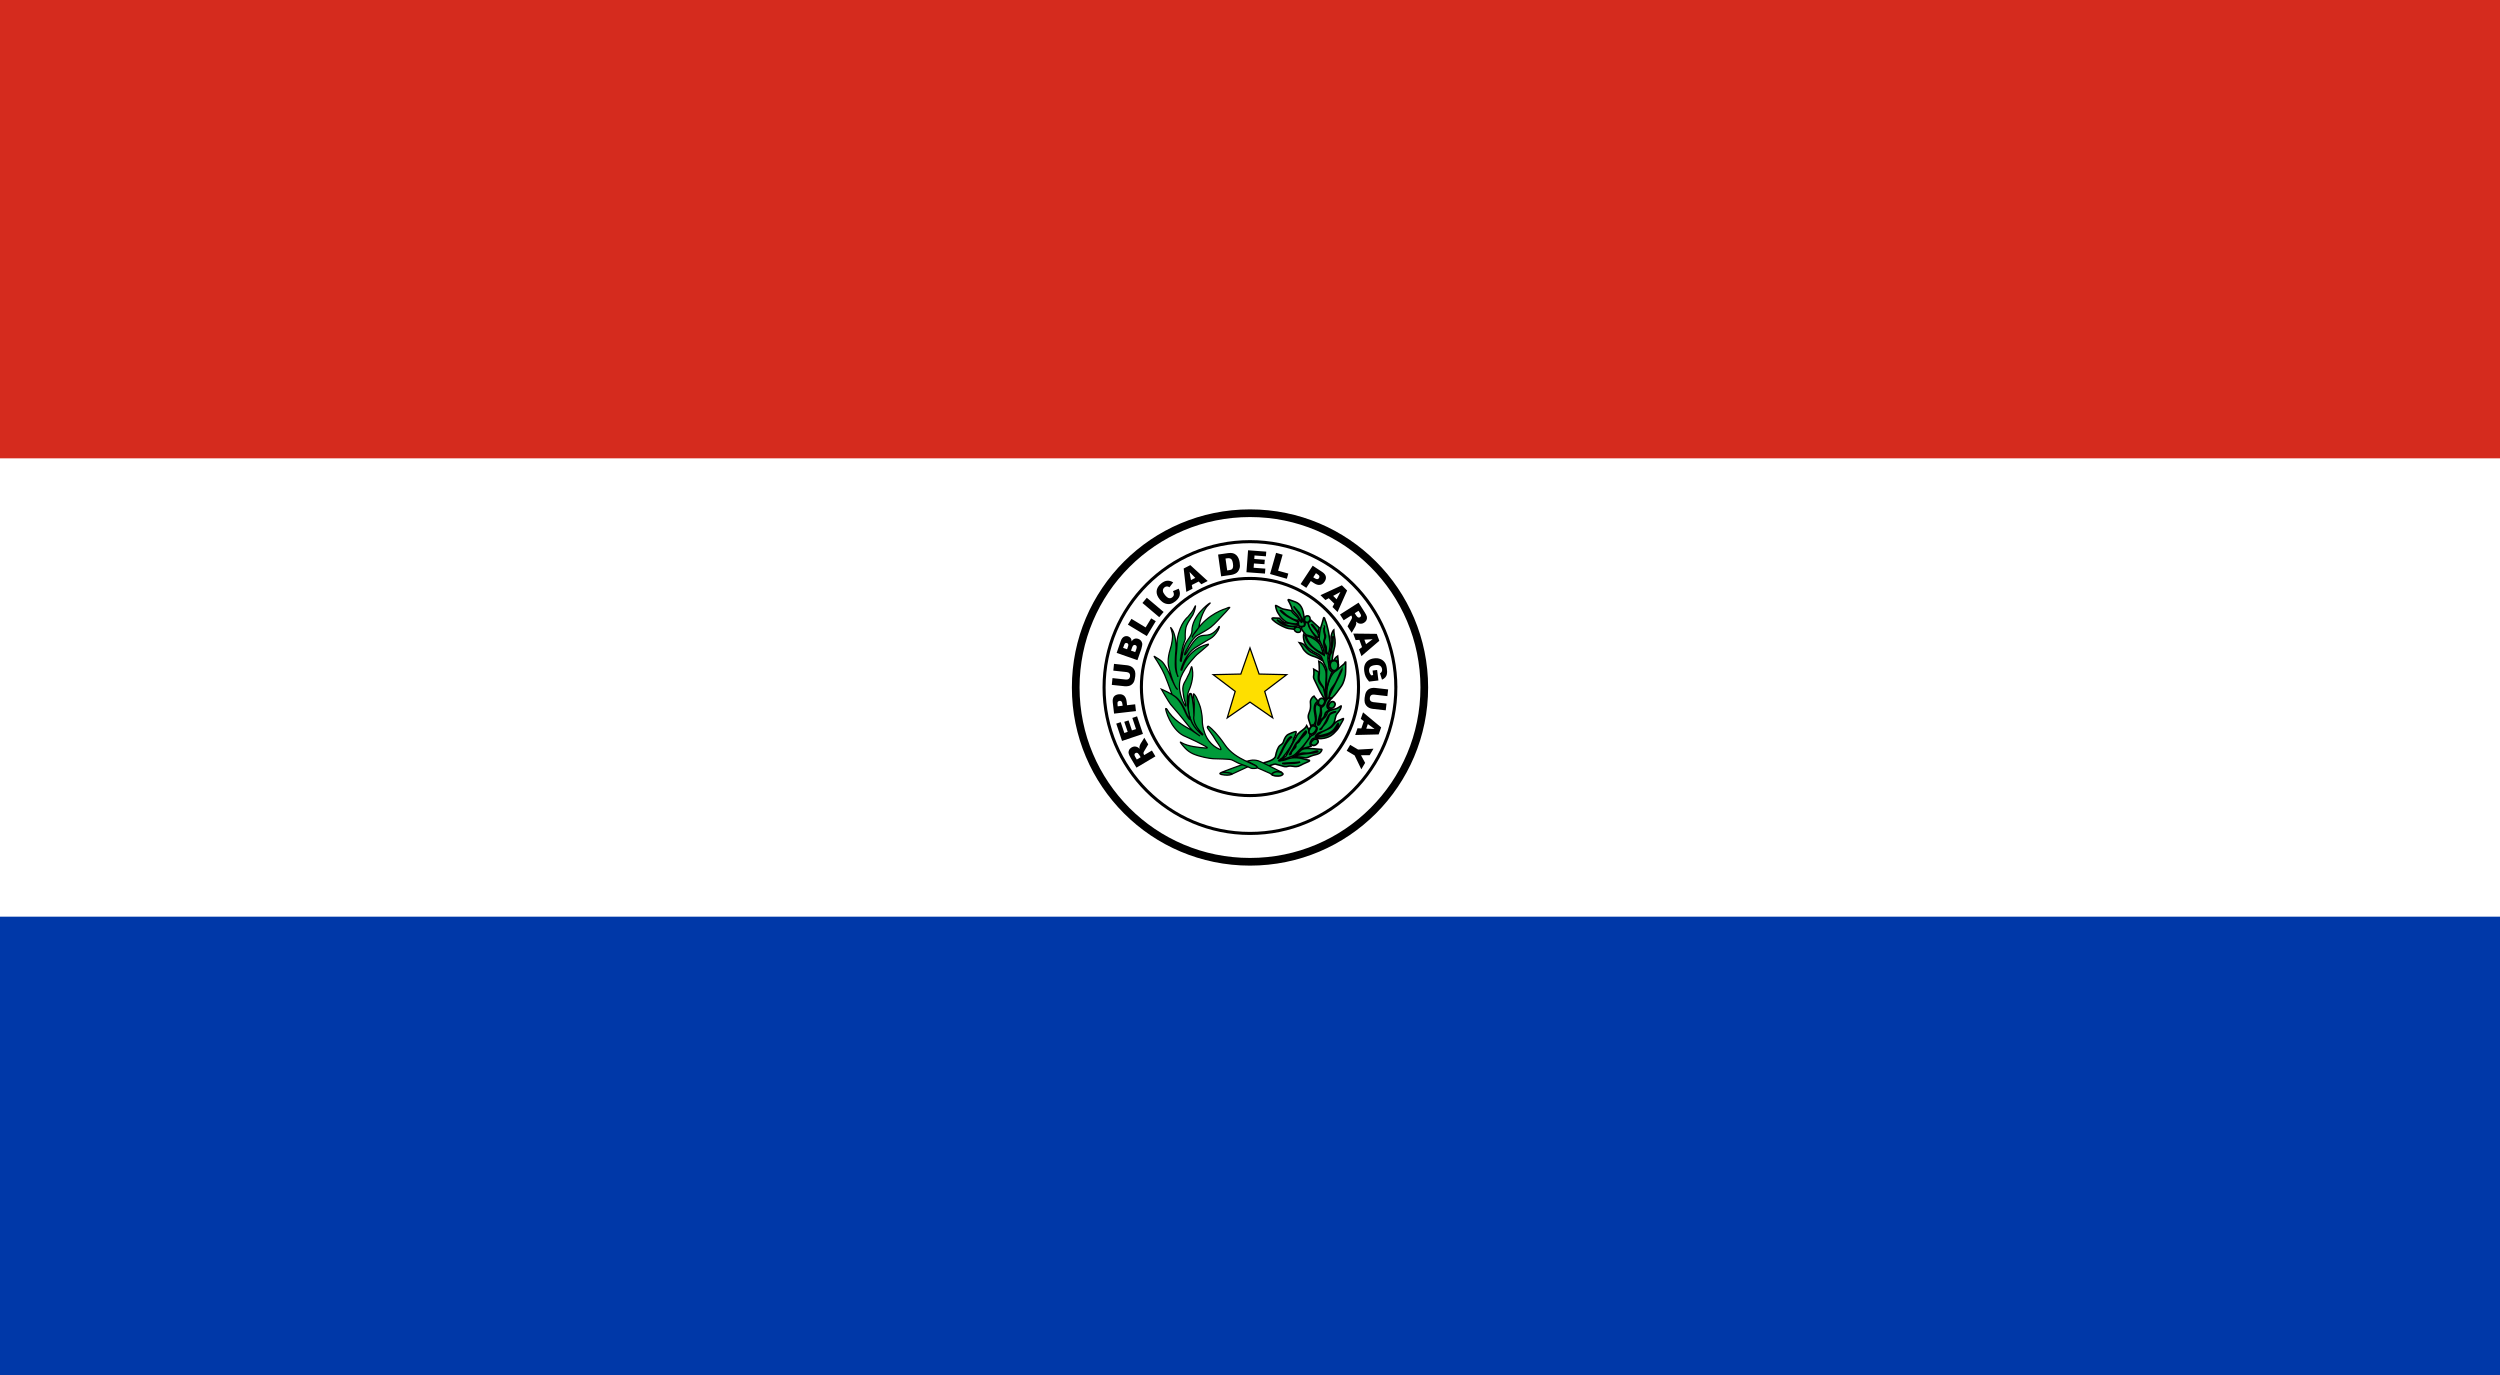
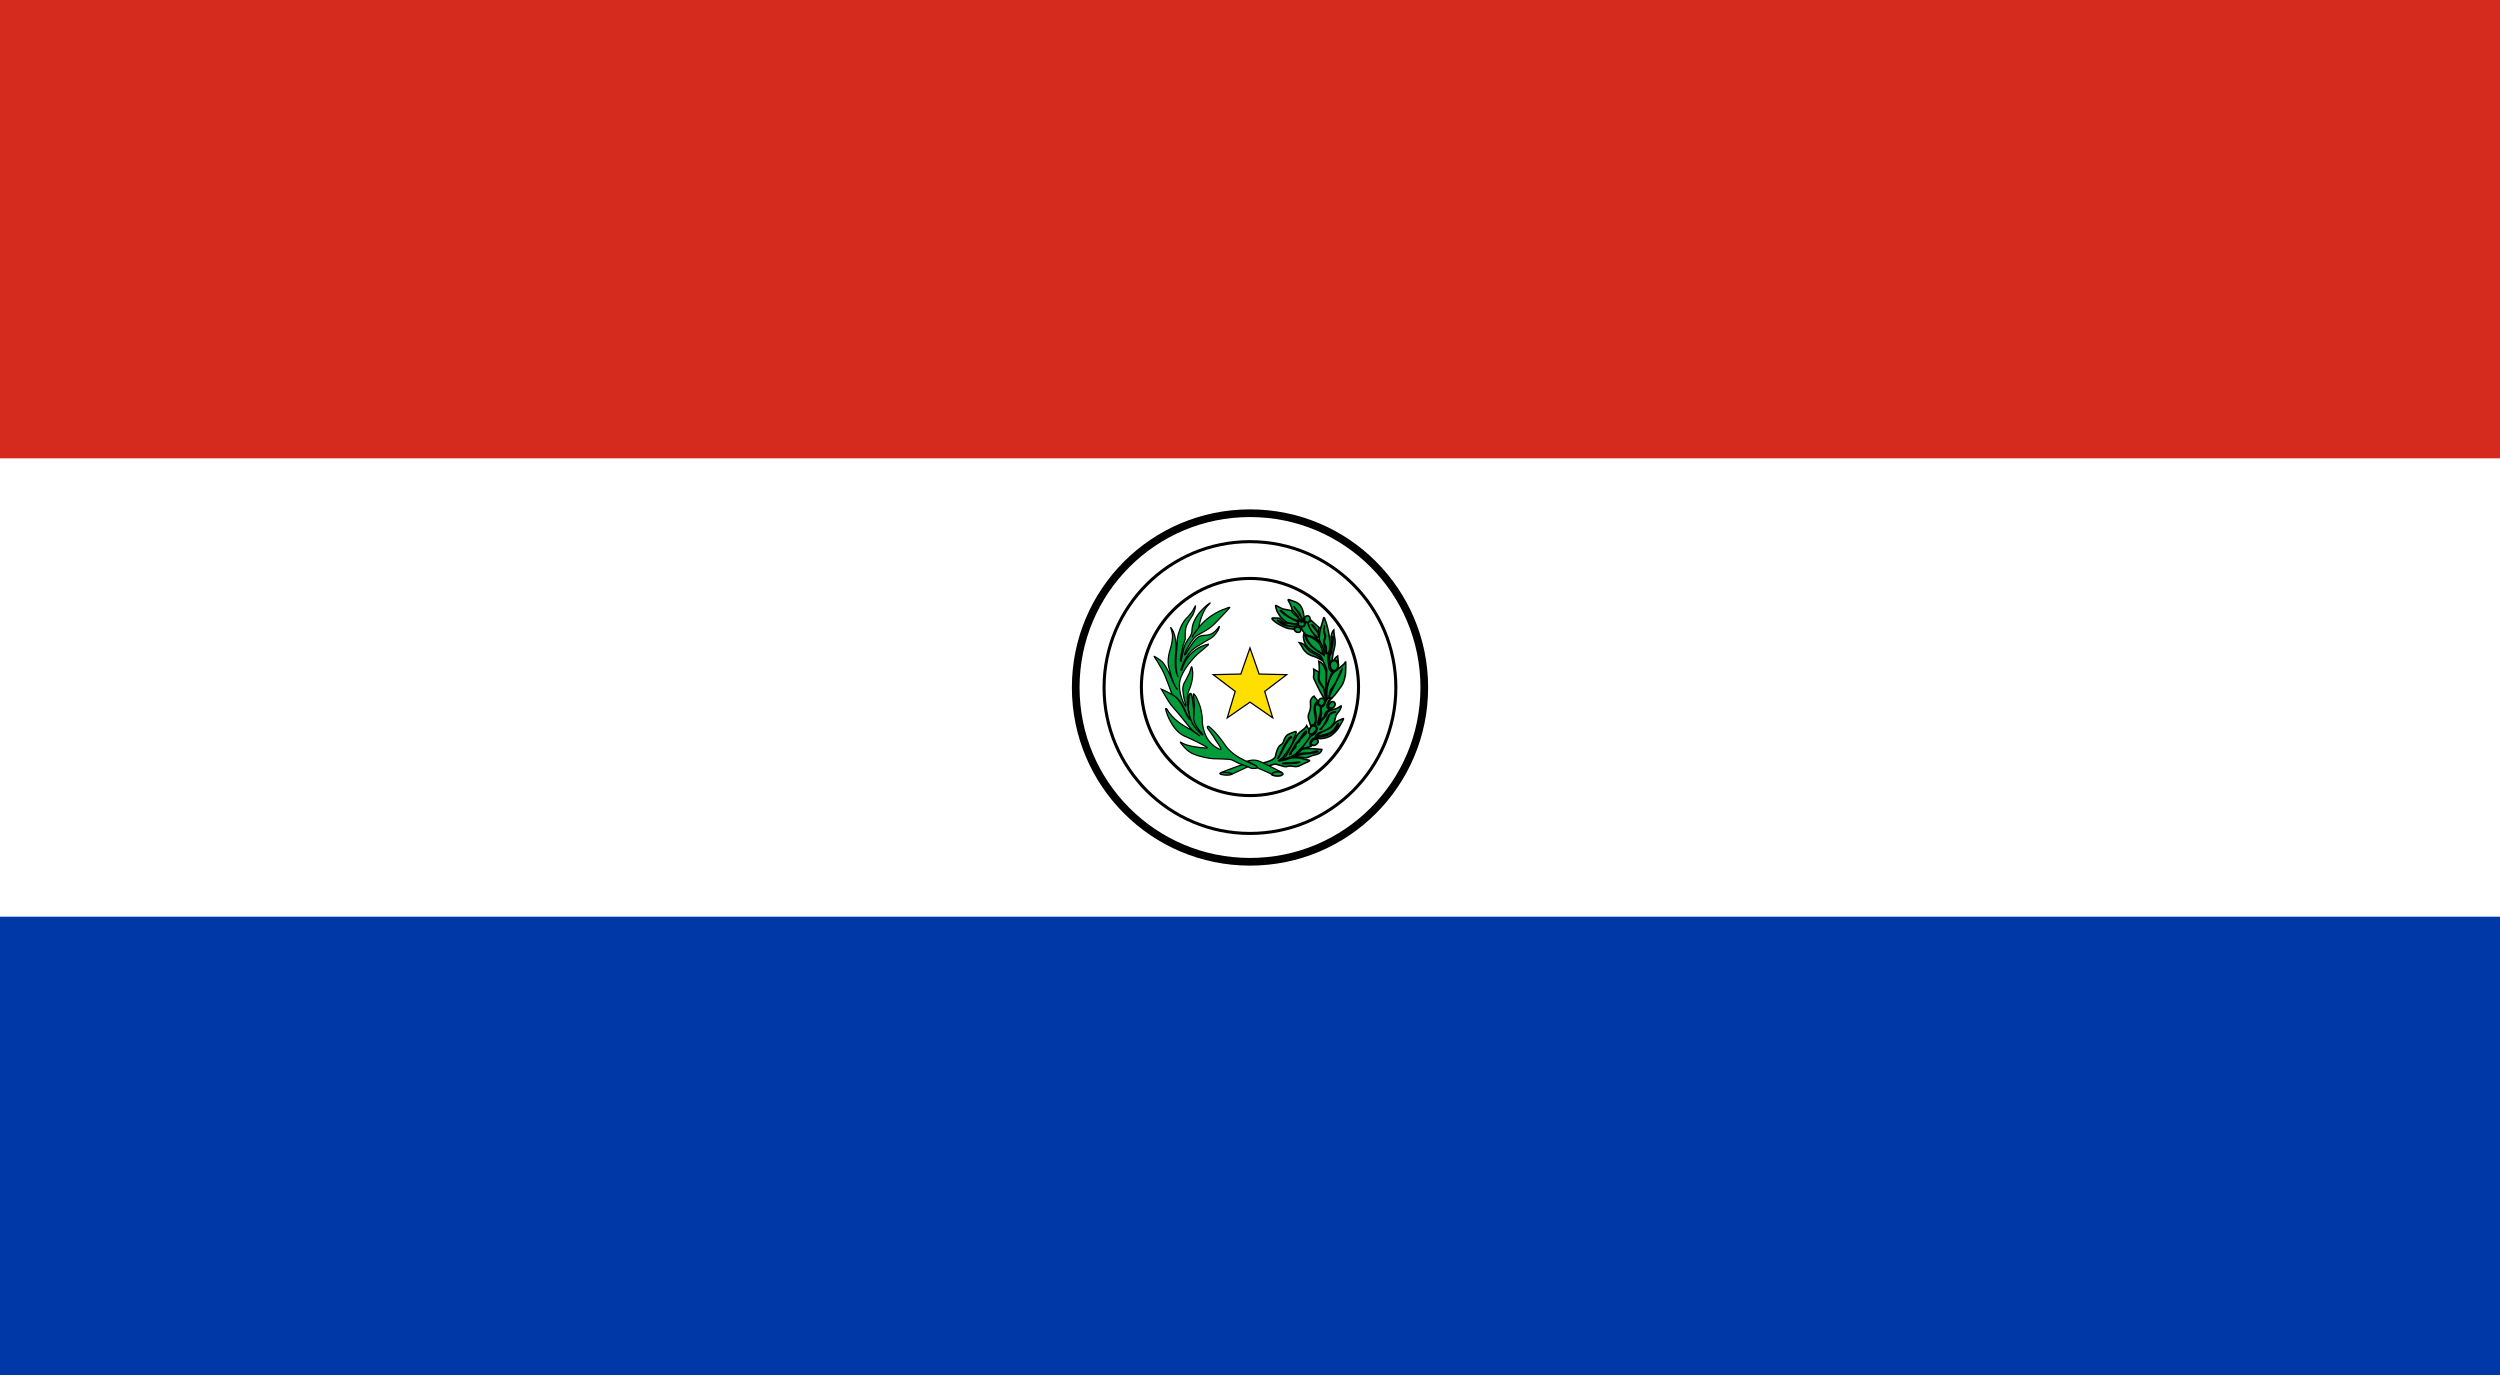
<svg xmlns="http://www.w3.org/2000/svg" width="1200" height="660" viewBox="0 0 1200 660">
  <path fill="#0038a8" d="M0 0h1200v660H0z" />
  <path fill="#fff" d="M0 0h1200v440H0z" />
  <path fill="#d52b1e" d="M0 0h1200v220H0z" />
  <path fill="#fff" stroke="#000" stroke-miterlimit="10" stroke-width="3.687" d="M683.656 329.978c0 46.218-37.442 83.678-83.658 83.678-46.193 0-83.654-37.46-83.654-83.678 0-46.198 37.462-83.634 83.654-83.634 46.216 0 83.658 37.436 83.658 83.634z" />
  <path fill="#009b3a" stroke="#000" stroke-width=".985" d="M640.448 317.02c-2.031-.08-2.043 2.158-2.043 2.158s.07-.662.012.09c-.039.743.333 2.555 1.833 2.703 1.583.139 2.109-1.711 2.122-2.609 0-.356-.116-2.296-1.924-2.34" />
-   <path d="m547.516 363.468-.717-1.187c-.072-.132-.259-.35-.558-.675a.82.82 0 0 0-.554-.273 1 1 0 0 0-.652.132c-.278.17-.46.397-.49.675-.053.283.079.672.393 1.197l.725 1.235zm7.08-.408-9.1 5.412-2.778-4.668c-.515-.876-.828-1.572-.95-2.122-.143-.559-.075-1.083.156-1.604.23-.526.648-.964 1.23-1.313a3.16 3.16 0 0 1 1.48-.457c.51 0 .975.126 1.426.365.278.16.602.408.955.768-.084-.389-.132-.696-.113-.934a6 6 0 0 1 .221-.73c.123-.34.24-.578.313-.729l1.839-2.928 1.875 3.18-1.875 3.157c-.235.399-.378.706-.397.92-.011.296.054.554.195.807l.156.258 3.687-2.194zm-16.02-7.41-2.778-8.302 2.142-.72 1.74 5.204 1.606-.54-1.636-4.83 2.058-.671 1.616 4.806 1.97-.637-1.778-5.355 2.273-.774 2.822 8.458zm.296-16.9-.112-.777c-.073-.648-.23-1.066-.47-1.284a1.13 1.13 0 0 0-.896-.282 1.3 1.3 0 0 0-.79.417c-.21.254-.28.672-.192 1.28l.089.934zm-4.116 3.79-.631-5.394c-.127-1.158.04-2.082.524-2.734.5-.646 1.265-1.035 2.293-1.152 1.059-.132 1.936.096 2.602.657.658.569 1.079 1.517 1.236 2.82l.2 1.776 3.896-.453.382 3.264zm-.367-20.64.338-3.25 6.282.676a5.5 5.5 0 0 1 1.71.482 3.54 3.54 0 0 1 1.362 1.074c.363.468.618.915.736 1.397.16.636.205 1.415.102 2.31a12 12 0 0 1-.294 1.654c-.132.597-.337 1.09-.593 1.469a3.9 3.9 0 0 1-1.019 1.03 3.3 3.3 0 0 1-1.289.55c-.696.142-1.293.17-1.812.112l-6.253-.66.337-3.255 6.416.696c.578.058 1.038-.049 1.395-.342.359-.287.56-.704.628-1.254.06-.58-.059-1.026-.339-1.371-.278-.356-.71-.555-1.293-.623zm10.523-8.892.564-1.566c.171-.53.22-.94.103-1.236a.98.98 0 0 0-.642-.578c-.315-.108-.574-.088-.828.068-.264.16-.491.5-.672 1.03l-.558 1.576zm-3.924-1.376.475-1.329c.16-.486.205-.855.087-1.104-.087-.239-.294-.428-.612-.52a.91.91 0 0 0-.774.034c-.23.136-.422.427-.578.895l-.496 1.366zm-4.995 1.755 2.01-5.792c.348-.964.843-1.606 1.509-1.97a2.52 2.52 0 0 1 2.04-.152c.577.228 1.017.58 1.322 1.095.18.34.294.788.294 1.308.416-.66.896-1.08 1.43-1.26.544-.194 1.137-.184 1.779.04.504.174.926.461 1.26.84.318.4.528.838.632 1.334.048.32.024.748-.089 1.279-.166.744-.264 1.215-.348 1.435l-1.862 5.33zm5.392-13.555 1.71-2.791 6.811 4.128 2.652-4.356 2.22 1.356-4.322 7.145zm6.986-10.406 2.103-2.505 8.07 6.823-2.106 2.505zm14.657-5.686 2.75-1.176c.353.74.554 1.444.582 2.135a4.1 4.1 0 0 1-.39 1.92c-.315.608-.829 1.197-1.534 1.815-.898.73-1.721 1.206-2.5 1.415q-1.153.301-2.592-.151c-.926-.306-1.808-.972-2.66-1.97-1.108-1.355-1.618-2.684-1.505-3.988.108-1.327.823-2.519 2.126-3.618 1.035-.856 1.995-1.303 2.94-1.376.922-.088 1.902.19 2.886.807l-1.807 2.344c-.275-.18-.504-.3-.7-.34a1.6 1.6 0 0 0-.878-.01 1.86 1.86 0 0 0-.804.399q-.863.72-.74 1.784c.049.53.387 1.149.975 1.883.76.9 1.416 1.404 1.956 1.507.568.117 1.092-.043 1.582-.452.476-.408.735-.836.745-1.303.014-.497-.118-1.036-.432-1.625m10.7-6.355-2.763-2.86.696 3.924zm1.647 1.736-3.312 1.684.338 1.794-2.975 1.512-1.26-11.23 3.18-1.625 8.346 7.623-3.043 1.556zm12.863-11.025.813 5.71.795-.117c.68-.084 1.156-.234 1.425-.424.26-.209.437-.476.544-.895.117-.389.117-.996-.004-1.843-.156-1.104-.451-1.843-.863-2.194-.42-.35-1.054-.476-1.896-.35zm-3.557-1.912 4.802-.691c.946-.126 1.715-.117 2.332.059a3.84 3.84 0 0 1 1.622.9 4.6 4.6 0 0 1 1.059 1.556 7.4 7.4 0 0 1 .548 1.998c.172 1.109.172 2.004-.01 2.641a4.5 4.5 0 0 1-.833 1.716c-.402.473-.848.828-1.343 1.027a7.3 7.3 0 0 1-1.896.579l-4.812.677zm14.391-2.05 8.727.647-.162 2.251-5.464-.408-.127 1.678 5.068.374-.183 2.145-5.041-.36-.148 2.063 5.621.417-.176 2.383-8.895-.656zm13.446 1.234 3.142.876-2.172 7.685 4.906 1.386-.716 2.49-8.052-2.28zm17.84 11.732.676.438c.52.345.96.491 1.28.456a.98.98 0 0 0 .78-.486 1.3 1.3 0 0 0 .2-.895c-.064-.31-.353-.626-.863-.962l-.78-.526zm-.26-5.569 4.544 2.997c.984.646 1.562 1.376 1.74 2.163.19.798 0 1.635-.585 2.501-.567.88-1.303 1.396-2.175 1.546-.882.141-1.848-.131-2.95-.856l-1.494-.992-2.147 3.273-2.74-1.814zm11.472 16.122 1.842-3.525-3.498 1.892zm-1.117 2.101-2.652-2.606-1.596.876-2.376-2.335 4.884-2.256 5.381-2.487 2.528 2.501-4.596 10.335-2.43-2.412zm9.821 4.587.745 1.177c.089.118.25.346.583.656a.87.87 0 0 0 .57.249.9.9 0 0 0 .626-.156c.28-.18.436-.403.486-.69.038-.273-.108-.682-.437-1.177l-.755-1.206zm-7.07.627 8.913-5.69 2.926 4.586c.543.846.887 1.542 1.053 2.082a2.58 2.58 0 0 1-.138 1.605c-.216.535-.612.978-1.17 1.344-.505.32-.99.5-1.49.5-.475.029-.96-.092-1.436-.293a5.5 5.5 0 0 1-.965-.753c.093.389.152.705.141.924a6 6 0 0 1-.186.73 4 4 0 0 1-.318.748l-1.725 2.987-2-3.118 1.795-3.2c.24-.428.357-.734.357-.948.01-.288-.035-.56-.225-.804l-.142-.242-3.626 2.31zm12.496 14.24 3.17-2.393-3.963.22zm-1.924 1.416-1.27-3.497-1.804.126-1.152-3.137 11.3.132 1.221 3.336-8.58 7.354-1.176-3.23zm5.06 11.246 2.176-.287.63 5.04-4.473.54c-.755-.876-1.332-1.66-1.641-2.375-.344-.709-.564-1.57-.69-2.577-.162-1.245-.08-2.286.268-3.123.314-.836.873-1.532 1.656-2.082.79-.52 1.721-.865 2.804-.996 1.142-.15 2.175-.034 3.076.34.903.36 1.628.968 2.192 1.824.435.677.724 1.606.861 2.812.162 1.152.162 2.032.01 2.631a3.16 3.16 0 0 1-.798 1.56 4.1 4.1 0 0 1-1.554 1.061l-.95-3.05c.378-.189.656-.431.823-.778.172-.33.216-.749.172-1.206-.118-.72-.412-1.254-.95-1.614-.554-.36-1.369-.473-2.437-.34-1.136.14-1.905.466-2.352.938-.42.496-.577 1.132-.499 1.892.04.36.146.696.284 1.007.152.33.372.666.676 1.085l.996-.137zm6.694 15.856-.372 3.238-6.252-.705a5.3 5.3 0 0 1-1.726-.492 3.8 3.8 0 0 1-1.352-1.074c-.358-.456-.603-.92-.72-1.386-.153-.676-.192-1.435-.09-2.325.07-.506.169-1.065.29-1.663.143-.599.353-1.085.618-1.464a4.1 4.1 0 0 1 1.01-1.017c.46-.287.881-.467 1.302-.54.687-.131 1.299-.174 1.814-.096l6.262.714-.372 3.23-6.405-.736c-.583-.062-1.044.04-1.407.327-.352.291-.564.7-.621 1.26-.064.573.044 1.026.327 1.371.276.35.706.56 1.28.647zm-9.732 12.034 3.984.142-3.216-2.345zm-2.363-.12 1.206-3.507-1.476-1.056 1.098-3.156 8.693 7.223-1.196 3.379-11.265.277 1.107-3.239zm5.837 9.734-1.839 3.127-4.164.014 1.993 3.658-1.827 3.089-3.214-6.66-3.812-2.246 1.675-2.826 3.808 2.262z" />
  <path fill="none" stroke="#000" stroke-miterlimit="10" stroke-width="1.475" d="M670.01 330.004c0 38.69-31.352 70.045-70.023 70.045-38.682 0-70.033-31.356-70.033-70.044 0-38.662 31.35-70.012 70.032-70.012 38.672 0 70.023 31.35 70.023 70.01z" />
  <path fill="none" stroke="#000" stroke-miterlimit="10" stroke-width="1.475" d="M652.093 329.754c0 28.799-23.323 52.124-52.107 52.124-28.785 0-52.118-23.325-52.118-52.124 0-28.77 23.333-52.102 52.116-52.102 28.786 0 52.11 23.332 52.11 52.102z" />
  <path fill="#fedf00" stroke="#000" stroke-width=".602" d="m599.99 311.012 4.377 12.53 13.244.296-10.554 8.026 3.837 12.698-10.904-7.548-10.908 7.548 3.818-12.698-10.57-8.026 13.27-.296z" />
  <path fill="#009b3a" stroke="#000" stroke-width=".754" d="M624.052 365.729c-.442.37-2.22.569-2.69.648-.476.062-2.343.081-3.133.11-.435.03-1.273.151-1.709.151-3.828-.436 6.219-.375 7.532-.91m-10.031-2.96c.25-.448 1.505-3.24 1.956-4.033.46-.779 1.499-2.856 2.12-3.72.32-.468 1.569-1.824 1.867-1.217-2.175 1.88-3.89 5.163-4.804 7.37-.118.238-.833 1.467-1.097 1.789-.256.315-.151.912-.552.96-.423.053-.127.13-.127.13s.362-.808.637-1.28zm14.431 2.135s-1.73-.259-2.803-.638c-1.068-.36-2.862-.636-4.391-.598-1.514.02-2.9.477-4.135.948-1.23.457-2.823.496-2.823.496s-.902.141-.48-.067c.401-.2 1.798-1.29 1.798-1.29l.902-1.235c.26-.072 4.836-6.077 4.338-7.689.701-1.186 1.522-3.303 1.214-3.672-.147-.15-3.563 1.084-4.312 1.764-.868.75-1.48 2.312-1.74 3.212-.254.894-1.568 1.633-1.568 1.633-1.068.768-1.842 3.2-2.205 5.19-.367 1.964-5.208 3.053-5.208 3.053s-1.343.501-.151.88c.205.058.737.957 1.164.971.592.069 3.598-1.218 4.063-1.116a36 36 0 0 1 3.028.828c1.147.389 2.093.588 2.895.292.814-.293 1.976-.18 2.848-.01.858.185 1.818.107 2.371-.064.593-.18 2.152-1.046 2.152-1.046s1.686-.73 2.66-1.187c.976-.456.383-.656.383-.656" />
  <path fill="#009b3a" stroke="#000" stroke-width=".602" d="M615.299 370.745s-6.665-3.487-7.023-3.57c-.21-.029-3.024-1.58-4.311-1.98-.931-.301-2.215-.38-2.676-.35-1.097.077-2.889.561-2.889.561l1.656.677s1.554.763 2.314 1.172c1.087.574 1.136 1.273 1.136 1.273l6.035 2.655 1.224.88s1.114-1.537 4.534-1.318" />
  <path fill="#009b3a" stroke="#000" stroke-width=".794" d="M622.002 356.903c2.096-1.87 3.121-4.528 4.846-6 .28.2.28.534-.062 1.123-.326.58-.76.78-.95 1.082-.352.472-1.402 1.344-1.686 1.868-.252.496-.578 1.19-1.493 1.718-.91.544-.624 1.409-.7 1.772-.073.4-1.475 1.404-2.152 2.645-.129 1.294-.187.751-.972 1.211 1.428-2.153 2.179-3.54 3.169-5.42m-4.711 5.917c-.135.283-4.269 2.63-2.976 2.282 1.285-.338 5.105-1.717 6.19-2.2 1.327-.579 2.123-1.795 3.12-2.783 1.017-1.01 4.163-4.017 4.707-5.176.532-1.194 1.016-2.854-1.117-6.582 0 0-.331.713-1.126 1.41-.786.713-1.958 1.502-1.958 1.502l-1.368 1.293s-4.831 8.875-5.472 10.255" />
  <path fill="#009b3a" stroke="#000" stroke-width=".754" d="M634.086 359.696s-2.646-.237-2.876-.237c-.25 0-1.7-.2-3.808-.2-2.088 0-2.872.724-3.42 1.307-.593.653-2.24 2.16-2.24 2.16l.888-.078c2.116-1.648 3.763-1.044 4.42-1.092.686-.024 1.511.044 3.63-.706 2.15-.754 2.024-.048 1.788.024a11.2 11.2 0 0 1-3.192.644c-1.596.088-2.997.397-3.624.397-.632 0-5.29 1.275-5.29 1.275s5.04.295 5.584.475c.54.22 1.388.117 2.088-.219 1.931-.89 2.804-1.06 3.597-1.24.799-.155 1.75-.695 1.75-.695s.51-.322.98-1.176c.485-.876-.276-.639-.276-.639m2.474-13.81c.318-.789 1.113-2.642 1.956-3.371.514-.448 1.4-.657 1.871-.856.2-.068 1.648-.138-.16.359-.75.2-1.764.643-2.214 1.398-.632 1.754-1.184 3.283-2.358 4.404-.862.905-1.408 2.083-1.408 2.083l-.924.32c1.694-1.037 2.43-2.961 3.237-4.337zm8.193-.988c-.965.322-1.304.588-1.304.588-2.16.648-3.044 2.004-3.99 3.108-.48.578-1.156 1.01-3.435 1.987-2.082.895-3.693 2.278-3.732 2.278 0 0-.66.135-.534.456.049.152.612.03.612.03s4.29-.612 6.078-1.7c1.142-.716 1.788-1.237 2.87-2.91.485-.739 1.029-2.13 1.054-1.235.084 2.373-3.603 4.674-5.208 5.384-.86.365-2.005.516-3.504.763-1.481.273-2.382.191-2.274-.135.151-.472.324-.57.715-1.036.706-.841 2.41-1.139 3.665-1.728 1.485-.665 2.892-1.644 3.597-2.48.72-.845.97-1.157 1.166-1.871.55-1.869.578-2.904 1.093-3.571 1.812-2.232 2.077-2.952 2.166-3.948.019-.23-.941.529-1.44.806-.976.578-1.338.578-3.337 1.1-2.03.506-1.985 1.814-2.3 2.432-.092.247-.915 1.274-1.308 1.464-.392.199-1.357 1.594-1.714 2.412-.264.597-.736 1.026-1.113.978-.396-.074.76-4.397 1.014-5.112.275-.71.329-2.097.329-2.564 0-.447.016-1.624-.768-1.756-.78-.132-.816-1.209-.816-1.209-1.876 1.625-.828 4.488-.626 6.185.201 1.682-.387 4.795-.387 4.795 1.812.774.387 2.976-.176 3.688-.593.723-1.716.855-2.22 1.493-.534.656-4.331 5.943-4.331 5.943l4.723-1.338s.44.078-.265-.456c-.715-.512.23-2.496.838-2.982 1.161-.91 2.73-.248 2.73-.248s2.19.336 4.875-.73c2.244-.885 3.209-2.32 4.272-3.4.579-.587 1.637-2.539 2.304-3.695.402-.668 1.122-1.937.68-1.786" />
  <path fill="#009b3a" stroke="#000" stroke-width=".84" d="M631.36 357.595c.36-.146.414-.211 1.075-.932.65-.72.077-1.936-.929-1.887-.492.033-1.015-.081-1.982 1.22-.934 1.302.447 1.778.972 1.832.224.012.52-.086.864-.233" />
  <path fill="#009b3a" stroke="#000" stroke-width=".858" d="M628.918 349.363c-.626 1.047-.96 2.249-.468 2.62.11.061.546.444.914.444.362 0 1.39-.493 1.975-1.397.587-.876 1.067-1.838-.133-2.436-1.088-.539-1.836-.035-2.288.768" />
  <path fill="#009b3a" stroke="#000" stroke-width=".754" d="M632.491 336.58s.099-.161-.313-.588c-.652-.668-1.468-1.857-1.468-1.857-1.298.71-1.73 2.145-1.73 2.715 0 .592.22 1.881.02 3.195-.07.447-.142.958-.784 2.583-.657 1.604.093 3.078.24 3.598.112.516.648 2.12.648 2.12s.508-.326.68-.364c.2-.054.892-.024.892-.024s.782-1.414.81-2.2c.015-.58-.077-1.562-.352-3.07-.382-2.194-.358-2.82-.098-4.047.26-1.245 1.455-2.063 1.455-2.063" />
  <path fill="#009b3a" stroke="#000" stroke-width=".828" d="M634.428 338.77s.737-.176 1.108-.844c.468-.806.345-1.662.345-1.662-1.142-2.213-2.676-.427-2.676-.427-1.374 2.81 1.222 2.934 1.222 2.934" />
  <path fill="#009b3a" stroke="#000" stroke-width=".984" d="M638.315 334.714c-1.704.088-2.542 3.15-2.542 3.15s-.276.757-1.184 1.342c-.966.597-.396 1.455-.396 2.98s-1.063 4.22-1.063 4.22l-.396.914s.037.686.658-.56c1.056-2.096 2.214-1.587 2.65-3.843.276-1.678 3.054-2.212 3.054-2.212l-.781-.146c-2.887-1.353.167-4.727.66-5.325.524-.596 1.023-.596-.66-.52" />
  <path fill="#009b3a" stroke="#000" stroke-width=".838" d="M637.829 338.346c-.78 1.673 1.44 1.754 1.952 1.462.207-.12.676-.677.676-.677.9-1.294.077-2.17-.393-2.295-.452-.15-1.417-.265-2.235 1.51" />
  <path fill="#009b3a" stroke="#000" stroke-width=".754" d="M633.612 331.854c.583 1.085 2.21 4.104 2.592 3.916.24-.117.05-.735.05-.735s-.049-.817-.314-1.805c-.26-.996-.197-2.271-.716-3.088-.504-.816-1.714-1.785-2.19-3.074-.47-1.293-.101-3.74-.062-4.041.048-.282.191-.097-.06-.389-.254-.317-2.31-1.411-2.31-1.411s.12.798.07 2.243c-.02.35-.118.758-.172 1.366-.048.579.3 1.308 1.143 2.972.979 1.926 1.45 3.108 1.969 4.046m12.336-14.363s-.593.988-.804 1.206c-.22.22-3.571 3.099-3.762 3.22-.162.127-1.912.686-3.504 4.99-1.597 4.29-.906 8.302-.906 8.302l.774-.096.132-.42s.26-1.424.46-2.504c.222-1.065 1.416-2.554 2.209-3.653.756-1.075 1.365-2.62 1.365-2.62.898-1.81 1.33-3.428 2.22-4.69.035 1.503-5.677 10.742-6.289 13.886l1.692-.258c1.351-1.235 3.12-3.828 4.317-5.5 1.204-1.678 1.716-4.3 1.935-5.462.21-1.148.162-6.4.162-6.4" />
  <path fill="#009b3a" stroke="#000" stroke-width=".754" d="M634.56 318.442c-.863-.798-1.534-1.037-1.534-1.037s.206 1.566.206 2.52c0 .957.084 2.563.034 3.42-.034.854-.46 2.27.147 3.656.623 1.367 1.323 2.063 1.818 2.923.451.842 1.277 5.217 1.277 5.217s-.302-5.916-.042-7.59c.24-1.644.319-4.207-.048-5.491-.383-1.29-1.016-2.801-1.858-3.618m3.943-5.776c.26-.506.868-1.552 1.122-3.143.093-.675.156-1.77.132-2.528-.019-.507-.22-1.386 0-1.445.196-.048.033.274.144 1.024.054.267-.13 1.008-.164 1.956-.045.758-.075 1.392-.413 2.418-.294.904-.028 1.908-.209 2.19-.195.286-.715 1.371-.715 1.371s-.318.876-.264 1.673c.029.816.078 1.698.078 1.698s.377-.7 1.22-.817c0 0 .191-1.368.191-1.795 0-.429.549-3.23.828-4.086.382-1.254.652-3.438.045-5.973-.168-.685-.29-2.83-.29-2.83s-.808.647-1.288 3.093c-.148.744.166 2.738.043 4.864-.048 1.172-1.173 5.923-1.325 6.22" />
  <path fill="#009b3a" stroke="#000" stroke-width=".754" d="M638.503 312.666c-.04.072-.054.102-.054.102s.034-.03.054-.102" />
  <path fill="#009b3a" stroke="#000" stroke-width=".754" d="M635.317 300.335c.432 0 .432.467.343.836-.068.38-.058 1.085-.058 1.23 0 .166.18 1.173.324 1.698.156.54.426.71.308 1.794-.08.682-.78 1.483-.534 2.641.132.609.568 1.246.784 1.77.18.365.082 1.257.132 1.986.019.71.411 1.19.411 1.19s-.485.906-.647-.227c-.176-1.3-.235-1.878-.484-2.466-.407-.964-.78-2.697-.148-4.033.108-.258.192-.738.192-1.308 0-.579-.356-1.568-.425-2.18-.06-.487-.02-1.513-.02-1.884m-2.265 5.44c.102.734.338 1.152 1.166 2.748.255.526.834 1.868.921 2.296.103.428.192.944.192 1.075 0 .141.093 1.148.093 1.148v.418s-2.294-1.337-3.298-2.052c-1-.72-2.136-1.708-2.862-2.305-.823-.677-2.784-3.002-2.808-4.864l-.901-.817s-.687 4.139 2.557 6.818c.936.768 1.956 1.615 4.136 2.602 2.186 1.008 1.899 1.909 2.81 3.845.897 1.945 1.459 3.064 1.572 3.614.078.588-.249 8.857-.249 8.857l.078.75s1.998-7.66 2.958-8.515c0 0-1.905-.293-1.754-3.288l-.334-1.975s-.381-2.374.334-3.847c0 0 .848-2.7.559-5.034-.181-1.396-.246-1.814-.416-3.152-.26-2.082-1.094-5.058-1.187-5.418-.285-1.045-.382-1.206-.715-2.032-.099-.292-.285-1.256-.593-1.27-.177-.01-.447 1.24-.447 1.24s-.4 1.362-.484 1.731c-.26 1.1-.868 2.023-1.146 4.494-.05.448-.099 1.654-.153 1.815-.029.136-.087.846-.029 1.118" />
  <path fill="#009b3a" stroke="#000" stroke-width=".754" d="M634.933 317.273s-.333-.74-.672-1.119c-.68-.802-1.596-1.483-4.203-2.757-2.597-1.294-3.284-3.42-4.607-4.295-.607-.419-1.783-.618-1.783-.618s1.156 1.591 1.43 2.14c.353.7.437 1.177 1.867 2.51 1.421 1.338 3.156 1.805 4.273 2.136 1.578.49 3.695 2.004 3.695 2.004m-8.185-12.292c.07.21.74 2.496 2.146 4.272 2.15 2.718 6.291 4.66 6.291 4.66-.387-1.692-1.062-3.648-1.596-4.514-1.883-3.04-6.855-4.53-6.855-4.53s-.088-.116.014.112m5.936 1.282c1.114-2.44-2.212-4.77-3.15-6.47.347-.276.759.448 1.14.93.545.724 2.079 2.82 2.079 2.82l.475-2.232-3.961-3.604c-.048.524-1.272.955-1.272.955-.593 3.336 4.69 7.6 4.69 7.6" />
  <path fill="#009b3a" stroke="#000" stroke-width=".754" d="M625.787 300.61c-.955.428-1.294.428-1.294.428l.533 1.414.31.384s1.244 1.8 1.969 2.024c.303.112 1.436.31 2.573.797 1.43.608 3.765 2.65 3.765 2.65s-3.884-4.38-5.373-7.664l-.502-1.892-1.408.093s.387 1.329-.573 1.767" />
  <path fill="#009b3a" stroke="#000" stroke-width=".754" d="M611.251 297.809a14 14 0 0 0 2.112 1.566c.857.516 3.327 1.969 5.175 2.32.432.068 2.752.36 2.752.36.093-1.017 1.196-1.105 1.196-1.105l-3.287-.36c-2.651-.196-4.668-1.304-6.238-3.078 2.106 1.277 5.134 3.288 7.588 3.18 10.075-.99-3.036-1.24-4.173-1.969-1.206-.744-2.234-1.98-2.234-1.98l-2.954-.132s-1.452-.091.063 1.198" />
  <path fill="#009b3a" stroke="#000" stroke-width=".754" d="M623.113 303.546c.652-.048 1.108-.17 1.255-.884.132-.798-.171-1.377-1.132-1.587-.534-.132-1.47-.16-1.852.789-.416.972 1.097 1.596 1.097 1.596s.289.126.632.086m1.13-5.776c-.853 0-1.142.696-.96 2.052.225 1.368 2.317.77 2.317.77l.387-.2s.285-.22.127-1.308c-.147-1.114-1.014-1.314-1.872-1.314m3.426.96h-.033c-.016.01.033 0 .033 0" />
  <path fill="#009b3a" stroke="#000" stroke-width=".754" d="M627.636 298.73c.024-.01.083-.04.304-.102.435-.165.876-1.212.876-1.212.22-1.414-.792-1.764-.792-1.764-1.707-.34-1.751 1.157-1.751 1.157-.47 1.95 1.112 1.931 1.362 1.92m-7.595-6.697c.095.648 1.015 1.586 1.158 1.747.166.145 1.343 1.372 1.74 1.92.396.551 1.716 3.043 1.716 3.043s.23-.038.328-.228c.23-.388-.884-3.408-.996-3.616-.408-.917-1.074-1.601-1.745-2.316-.156-.101-.706-.807-1.308-1.565 1.193 1.526 4.25 5.865 5.151 7.794 0 0-.109-2.056-.222-3.16-.381-3.22-1.22-4.217-1.489-4.683-.475-.87-1.68-1.716-2.544-2.014-.861-.312-1.881-.74-2.973-1.09-1.128-.344-.26.672.156 1.548.52 1.036.936 1.965 1.03 2.621" />
  <path fill="#009b3a" stroke="#000" stroke-width=".754" d="M615.835 297.329c1.113.943 1.612 1.6 3.92 1.94 2.327.365 2.523.21 2.523.21s1.207-.583.594-1.094c-3.42-1.504-6.658-3.294-8.302-5.307 0 0 .285-.277 1.47.91.687.696 1.148 1.045 1.569 1.372 1.244.87 1.783 1.118 3.024 1.794.66.36 2.312.748 2.312.748s.235-.5.445-.559c.202-.048-.127-.833-1.563-1.995a11.5 11.5 0 0 1-2.097-2.277s-1.7-.372-3.542-.679c-1.373-.218-3.955-2.222-3.91-1.678.047.56.387 2.296 1.083 3.4.7 1.109 1.367 2.243 2.474 3.216" />
  <path fill="#009b3a" stroke="#000" stroke-width=".602" d="M596.61 366.914c-1.008.297-8.572 3.137-8.572 3.137l-2.112.846c2.916-.656 5.15.813 5.15.813l8.425-3.9s-.024-.128-.234-.279c-.221-.15-1.637-.924-2.657-.617" />
  <path fill="#009b3a" stroke="#000" stroke-width=".644" d="M585.607 371.153c-.056.048-.113.248.034.312.42.233.307.325 2.216.554 1.925.209 3.18-.156 3.509-.52.386-.423-4.769-1.211-5.76-.346" />
  <path fill="#009b3a" stroke="#000" stroke-width=".836" d="m573.504 343.944-.35-2.364s-.44-6.392-1.166-7.674c-.139-.284-.076-.948-.537-.959-.882-.066-.882 2.013-.989 3.897-1.434 9.5 6.143 16.754 6.143 16.754z" />
  <path fill="#009b3a" stroke="#000" stroke-width=".77" d="M611 372.092s-.795-.177-.292-.798c.482-.59 1.915-.906 2.202-.906.282-.012 1.086.058 1.684.225.604.149 1.438.681 1.194 1.067-.255.367-1.071.825-2.187.825-.957 0-1.447-.024-1.869-.144-.408-.155-.733-.269-.733-.269" />
  <path fill="#009b3a" stroke="#000" stroke-width=".602" d="M602.785 367.572s-2.601-1.196-5.066-2.402c-3.25-1.587-7.155-3.79-9.874-7.832-3.405-5.004-6.366-7.684-7.081-8.223-.736-.54-.842-.74-1.112-.36-.245.33-.074.617.132.967.7 1.139 2.421 3.278 3.038 4.427 1.063 2.052 3.264 4.293 3.244 5.622 0 .185-.642-.132-.642-.132s-5.15-1.764-7.236-8.004c-1.52-4.524-.874-5.853-1.227-8.113-.602-4.018-.725-4.344-2.714-8.848-.054-.112-1.216-1.994-1.372-1.576-.216.54.196 2.554.196 2.554l.211 2.32s-.168 5.15-.168 5.462-1.297 3.526 4.214 8.93c0 0 .084.918-.656.11-.524-.578-4.469-3.608-5.669-8.592-1.236-4.986-1.416-9.976-.48-12.048.847-1.872 2.548-6.45 1.823-10.448-.084-.417-.202-1.644-.466-1.322-.112.156-.608 2.18-.907 2.88-.416.958-1.063 1.9-1.263 2.562-.388 1.123-2.289 2.86-1.917 6.055.421 3.672.661 4.246 1.103 5.555.151.476.52 1.692.28 1.814-.221.117-1-1.454-1-1.454s-3.49-6.858-1.338-12.422c2.176-5.54 7.634-10.793 7.634-10.793s4.434-3.677 5.337-4.533c.353-.33.269-.578.151-.54-1.102.278-9.634 2.043-12.632 12.208 0 0-.156.428-.377.322-.275-.123 0-.6 0-.6s1.877-7.206 7.143-10.475c5.748-3.585 5.073-3.06 6.974-4.188 1.196-.744 2.278-1.74 3.616-3.954.137-.247.68-1.536.608-1.756-.06-.218-.318.083-.44.448 0 0-1.628 2.514-4.064 3.36-2.444.847-4.43-.36-6.884 2.354-2.46 2.729-4.415 6.508-4.415 6.508s-.642.978-.784.948c-.27-.082.132-1.04.132-1.04s3.283-6.965 5.92-8.38c2.64-1.426 4.992-2.793 6.492-3.95 1.824-1.43 4.964-4.931 6.096-6.137.24-.258 1.926-1.966 2.298-2.52.225-.302.76-.74.672-.816-.24-.18-1.839.588-1.839.588s-8.695 2.396-14.104 10.567c-.25.379-.845 1.15-1.164 1.476-.578.599-.867 1.597-.867 1.597-.353-.292 3.058-4.555 3.058-4.555l.597-2.758s1.01-4.143 3.132-7.068c.21-.266 1.464-1.531 1.676-1.794.42-.456-.8.4-.584.209 0 0-8.11 5.822-8.11 13.157 0 1.317-.818 2.52-1.95 4.158-1.323 1.902-1.764 3.07-2.337 5.9a232 232 0 0 1-.745 3.564s.078 1.047-.26.969c-.353-.078-.23-.944-.23-.944s.828-5.467 1.416-7.15c.573-1.634.95-2.747.95-2.747s-.338-4.11.574-6.363c.774-1.964 2.734-4.551 3.038-5.198.132-.282 1.039-2.125 1.293-4.226.035-.282-.186-.048-.553.772-.892 2.01-1.637 2.535-3.102 4.426 0 0-3.758 2.724-5.12 10.826 0 0-.045 3.02-.504 7.754-.334 3.468-.05 6.716.342 8.672.25 1.196.726 1.206.432 1.351-.183.093.116.016-.31-.888-.52-1.085-.918-2.754-.918-5.06 0-4.227.367-7.62.367-7.62s.276-6.83-2.556-9.909c-.137-.16.496 1.382.78 2.919.348 1.907-.284 4.553-.47 5.583-.181 1.036-2.069 5.55-1.402 9.786 0 0 1.596 7.184 3.655 10.666 0 0 1.28 1.5.148.094-1.122-1.406-3.426-6.996-3.626-7.472-.177-.457-1.828-3.936-3.382-5.35-.804-.75-3.013-2.076-3.013-2.076s-1.2-.915-.29.3c.72.96 1.687 2.68 2.146 3.43a40 40 0 0 1 2.549 4.823c.74 1.626 2.46 6.407 2.46 6.407l1.1 3.032s1.845 1.024 2.85 2.142c.822.905 2.528 2.982 3.944 6.678.637 1.635 1.908 3.132 1.908 3.132s-.27.519-1.402-1.44c-1.116-1.986-2.21-5.71-4.9-8.607-2.044-2.224-7.543-4.465-7.543-4.465s3.533 6.157 4.41 7.256c1.485 1.76 3.631 4.231 4.185 4.884.573.666 3.896 4.77 4.386 5.428.774 1.026 1.284 1.478 1.69 1.896.876.933 3.473 2.636 3.675 2.904.038.272.09.048-.13-.113-1.152-.687-2.527-1.771-3.948-2.695-1.416-.939-6.884-3.273-10.568-8.35-.873-1.502-1.289-2.1-1.583-1.945-.451.239 2.48 9.936 8.507 13.02 0 0 6.649 2.957 8.124 3.847.809.486 2.44 1.206 3.195 1.814.431.356-.392.336-.446.326-3.533-.276-8.604-.744-11.717-2.55 0 0-1.337-.938-.24.381.873 1.02 2.529 3.535 5.724 4.951 3.2 1.404 7.85 2.223 9.551 2.31 1.67.093 7.628.122 8.77.492 1.117.378 3.019 1.596 4.107 1.947.989.32 3.973 1.464 3.973 1.464s.898.492 1.378.666c.539.215 2.774.195 2.932-.223.15-.375-.639-.946-.639-.946" />
  <path fill="#009b3a" stroke="#000" stroke-width=".754" d="M641.423 317.075c.675.247.974 2.251.974 2.251s-.059-1.147-.059-1.712c0-.57-.278-2.704-.278-2.704l-.599.428c-.715.57-1.112 1.576-1.112 1.576s.411-.068 1.074.16" />
</svg>
